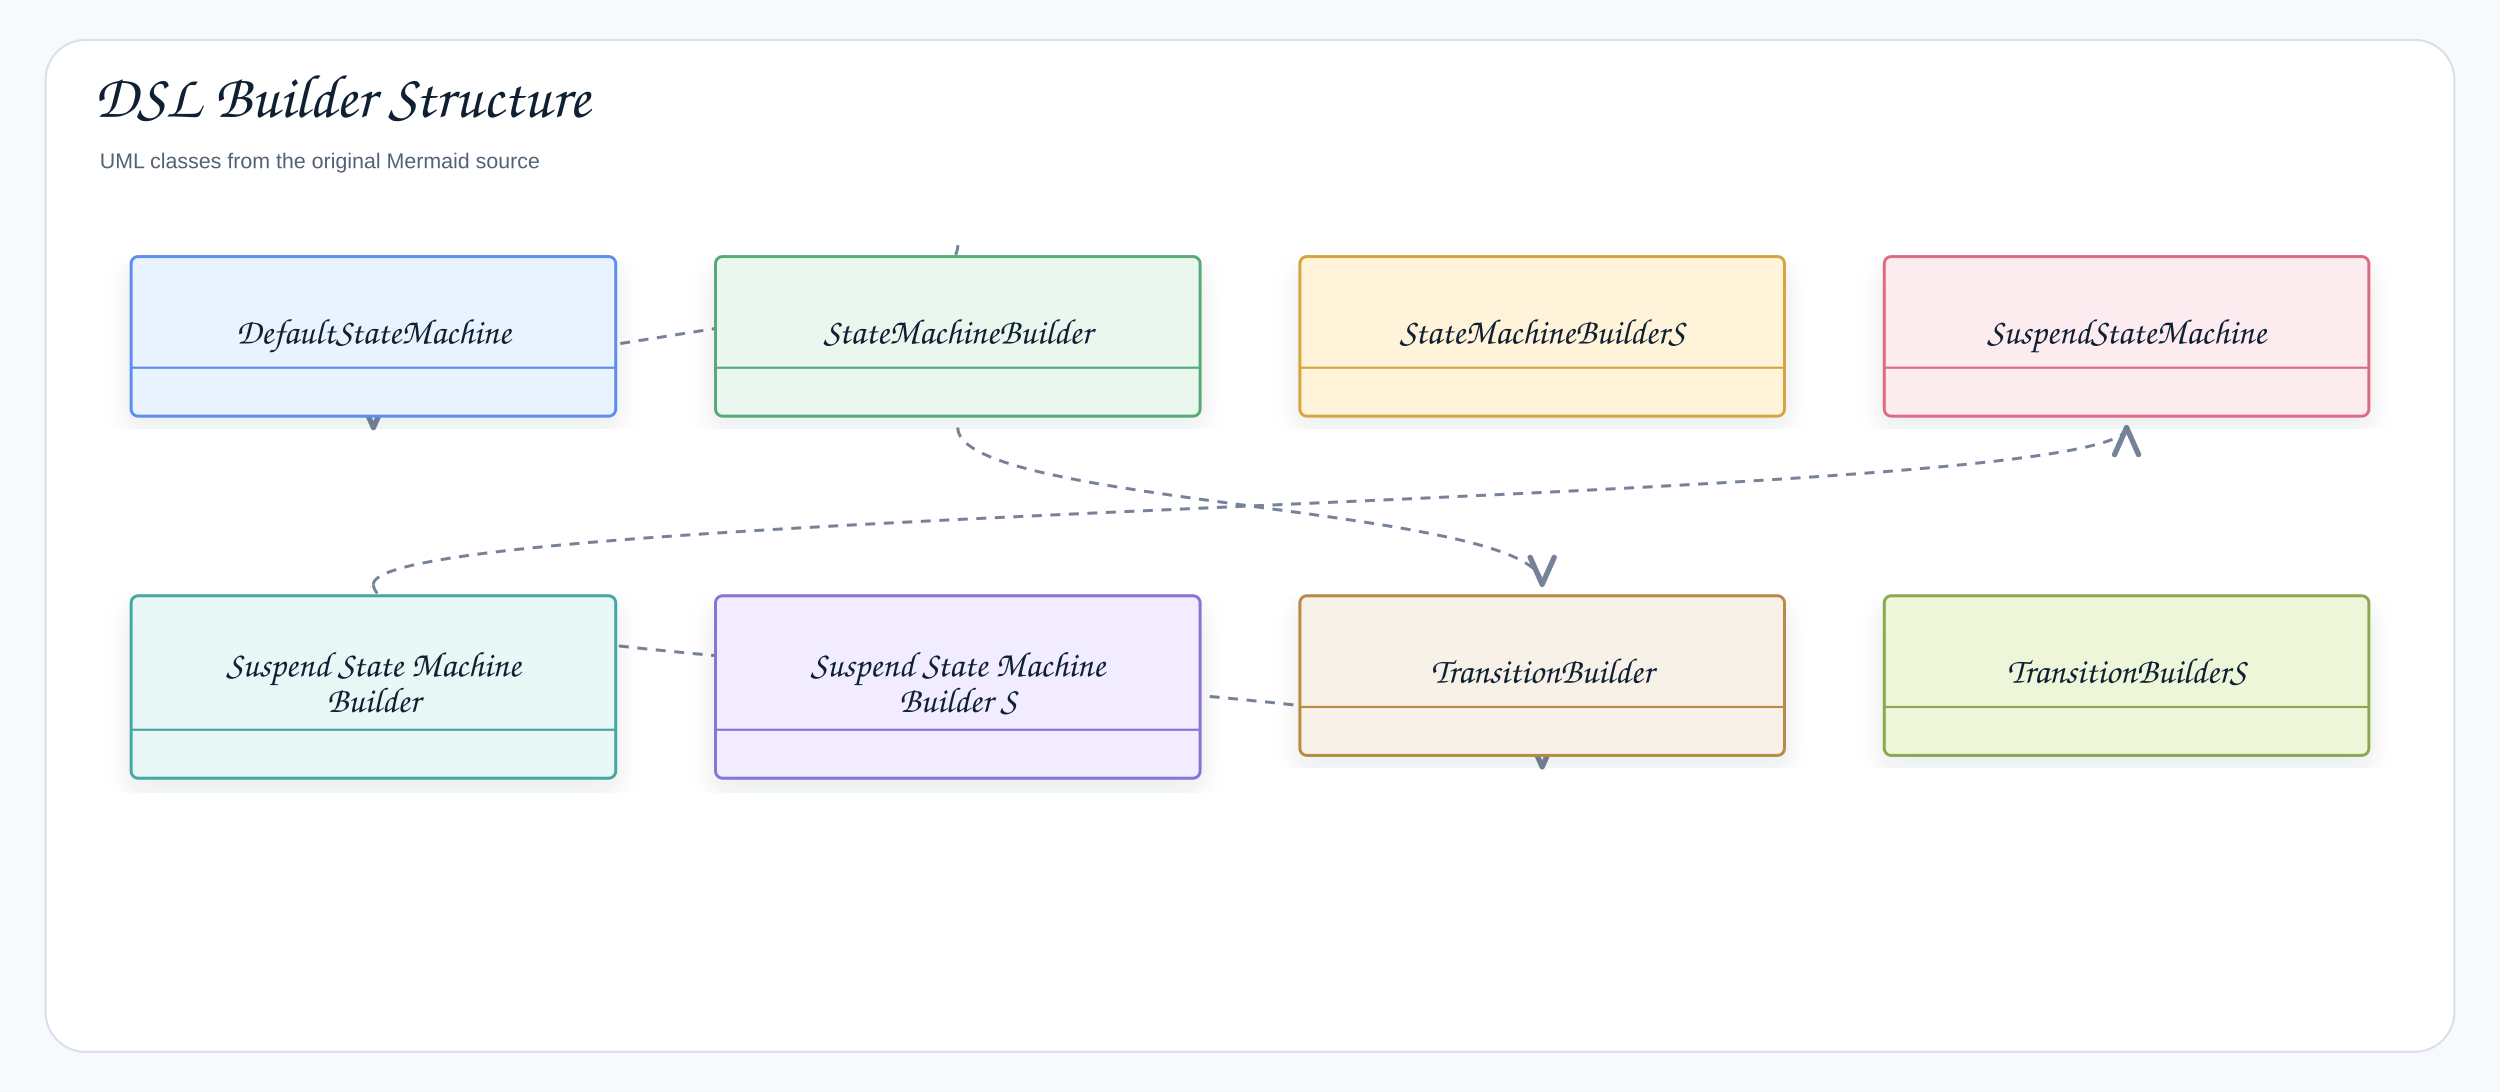
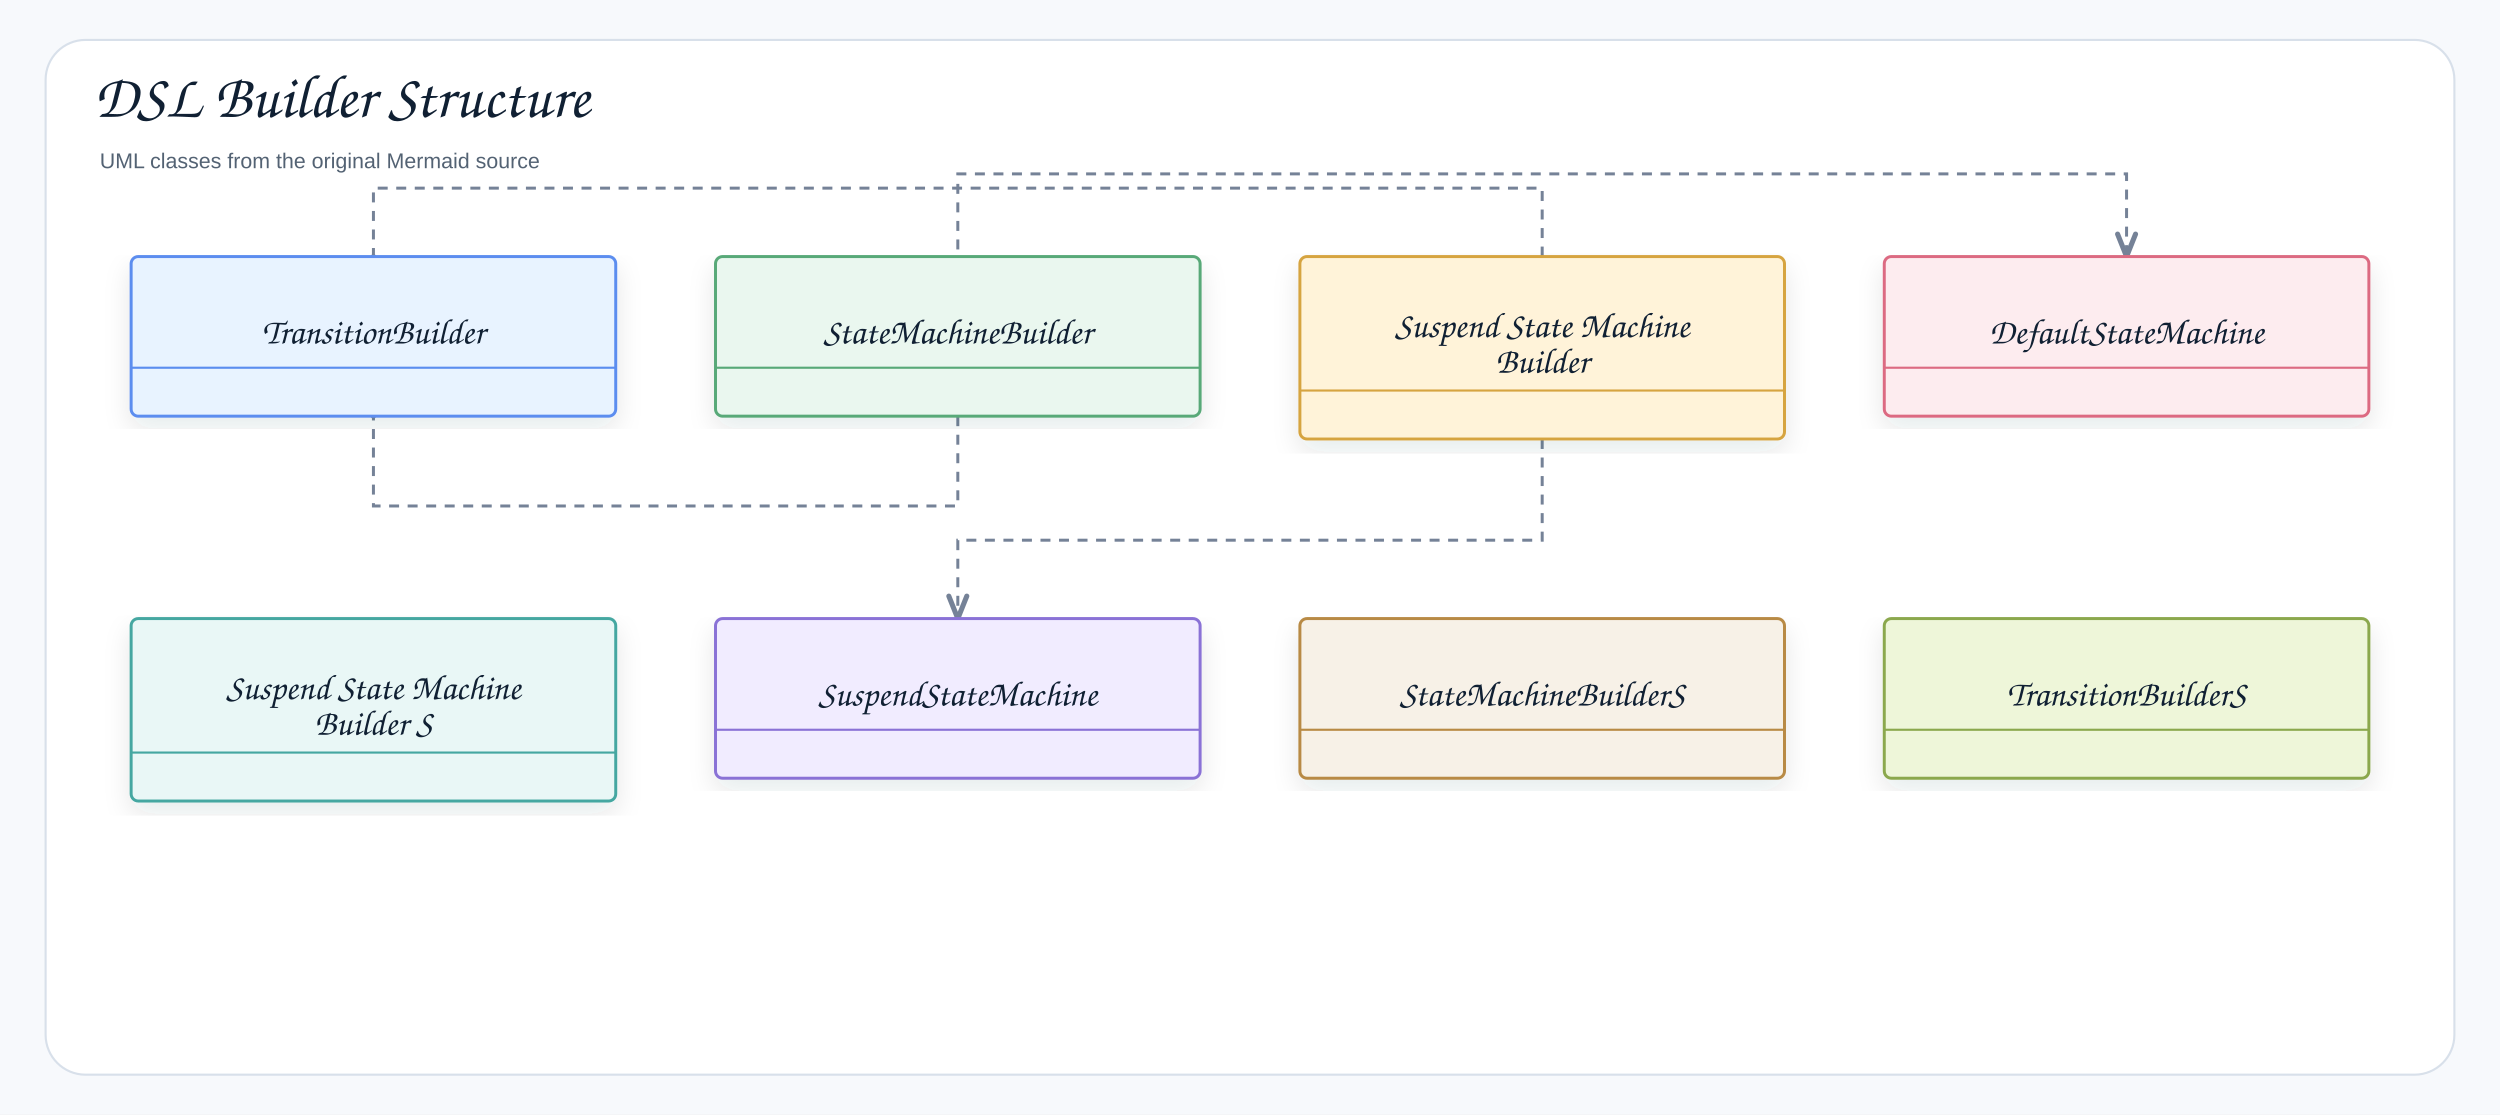
- <svg xmlns="http://www.w3.org/2000/svg" width="1754" height="766" viewBox="0 0 1754 766" role="img" aria-label="DSL Builder Structure">
+ <svg xmlns="http://www.w3.org/2000/svg" width="1754" height="782" viewBox="0 0 1754 782" role="img" aria-label="DSL Builder Structure">
  <defs>
    <filter id="shadow" x="-8%" y="-8%" width="116%" height="116%">
      <feDropShadow dx="0" dy="8" stdDeviation="9" flood-color="#1f2937" flood-opacity="0.10" />
    </filter>
-     <marker id="openArrow" markerWidth="12" markerHeight="10" refX="10" refY="5" orient="auto" markerUnits="strokeWidth">
-       <path d="M 1 1 L 10 5 L 1 9" fill="none" stroke="#758297" stroke-width="1.8" stroke-linecap="round" stroke-linejoin="round" />
+     <marker id="openArrow" markerWidth="10" markerHeight="8" refX="8.5" refY="4" orient="auto" markerUnits="strokeWidth">
+       <path d="M 1 1 L 8.5 4 L 1 7" fill="none" stroke="#758297" stroke-width="1.7" stroke-linecap="round" stroke-linejoin="round" />
    </marker>
-     <marker id="inherit" markerWidth="14" markerHeight="12" refX="12" refY="6" orient="auto" markerUnits="strokeWidth">
-       <path d="M 0 1 L 12 6 L 0 11 Z" fill="#ffffff" stroke="#758297" stroke-width="1.8" />
+     <marker id="inherit" markerWidth="11" markerHeight="10" refX="9.5" refY="5" orient="auto" markerUnits="strokeWidth">
+       <path d="M 0.5 1 L 9.5 5 L 0.5 9 Z" fill="#ffffff" stroke="#758297" stroke-width="1.7" />
    </marker>
    <style>
    .canvas{fill:#f7f9fc}.frame{fill:#fff;stroke:#d8e0ea;stroke-width:1.5}
    .title{font-family:"Architects Daughter","Comic Sans MS","Comic Sans",cursive;font-size:43px;font-weight:400;fill:#102033}
    .subtitle{font-family:"Comic Sans MS","Comic Sans","Comic Neue",Arial,sans-serif;font-size:15px;font-weight:400;fill:#536273}
    .label{font-family:"Architects Daughter","Comic Sans MS","Comic Sans",cursive;font-size:25px;font-weight:400;fill:#102033}
    .smallLabel{font-family:"Architects Daughter","Comic Sans MS","Comic Sans",cursive;font-size:21px;font-weight:400;fill:#102033}
    .mono{font-family:"Comic Sans MS","Comic Sans","Comic Neue",Arial,sans-serif;font-size:12px;font-weight:400;fill:#102033}
    .small{font-family:"Comic Sans MS","Comic Sans","Comic Neue",Arial,sans-serif;font-size:12px;font-weight:400;fill:#536273}
    .strong{font-family:"Comic Sans MS","Comic Sans","Comic Neue",Arial,sans-serif;font-size:13px;font-weight:400;fill:#102033}
    .card{stroke-width:2.1;filter:url(#shadow)}.compartment{stroke-width:1.5;fill:none}
    .line{stroke:#758297;stroke-width:2.1;fill:none;marker-end:url(#openArrow)}
    .plainLine{stroke:#758297;stroke-width:2.1;fill:none}
    .dashed{stroke:#758297;stroke-width:2.1;stroke-dasharray:7 6;fill:none;marker-end:url(#openArrow)}
    .inheritLine{stroke:#758297;stroke-width:2.2;fill:none;marker-end:url(#inherit)}
    .implLine{stroke:#758297;stroke-width:2.2;stroke-dasharray:8 7;fill:none;marker-end:url(#inherit)}
  </style>
  </defs>
-   <rect class="canvas" width="1754" height="766" />
-   <rect class="frame" x="32" y="28" width="1690" height="710" rx="28" />
+   <rect class="canvas" width="1754" height="782" />
+   <rect class="frame" x="32" y="28" width="1690" height="726" rx="28" />
  <text class="title" x="66" y="82">DSL Builder Structure</text>
  <text class="subtitle" x="70" y="118">UML classes from the original Mermaid source</text>
-   <path class="dashed" d="M262 410 C262 355 1492 355 1492 300" />
-   <path class="dashed" d="M672 172 C672 236 262 236 262 300" />
-   <path class="dashed" d="M262 410 C262 474 1082 474 1082 538" />
-   <path class="dashed" d="M672 300 C672 355 1082 355 1082 410" />
+   <path class="dashed" d="M1082 308 L1082 379 L672 379 L672 434" />
+   <path class="dashed" d="M672 292 L672 122 L1492 122 L1492 180" />
+   <path class="dashed" d="M1082 180 L1082 132 L262 132 L262 292" />
+   <path class="dashed" d="M672 292 L672 355 L262 355 L262 180" />
  <g transform="translate(92,180)">
    <rect class="card" x="0" y="0" width="340" height="112" rx="5" fill="#E8F3FF" stroke="#5B8DEF" />
    <line class="compartment" x1="0" y1="78" x2="340" y2="78" stroke="#5B8DEF" />
    <text class="small" x="170" y="26" text-anchor="middle" />
-     <text class="label" x="170" y="61" text-anchor="middle">DefaultStateMachine</text>
+     <text class="label" x="170" y="61" text-anchor="middle">TransitionBuilder</text>
  </g>
  <g transform="translate(502,180)">
    <rect class="card" x="0" y="0" width="340" height="112" rx="5" fill="#EAF7EF" stroke="#58A978" />
    <line class="compartment" x1="0" y1="78" x2="340" y2="78" stroke="#58A978" />
    <text class="small" x="170" y="26" text-anchor="middle" />
    <text class="label" x="170" y="61" text-anchor="middle">StateMachineBuilder</text>
  </g>
  <g transform="translate(912,180)">
-     <rect class="card" x="0" y="0" width="340" height="112" rx="5" fill="#FFF3D9" stroke="#D6A441" />
-     <line class="compartment" x1="0" y1="78" x2="340" y2="78" stroke="#D6A441" />
+     <rect class="card" x="0" y="0" width="340" height="128" rx="5" fill="#FFF3D9" stroke="#D6A441" />
+     <line class="compartment" x1="0" y1="94" x2="340" y2="94" stroke="#D6A441" />
    <text class="small" x="170" y="26" text-anchor="middle" />
-     <text class="label" x="170" y="61" text-anchor="middle">StateMachineBuilderS</text>
+     <text class="label" x="170" y="56.5" text-anchor="middle">Suspend State Machine</text>
+     <text class="label" x="170" y="81.5" text-anchor="middle">Builder</text>
  </g>
  <g transform="translate(1322,180)">
    <rect class="card" x="0" y="0" width="340" height="112" rx="5" fill="#FDECEF" stroke="#DC6B82" />
    <line class="compartment" x1="0" y1="78" x2="340" y2="78" stroke="#DC6B82" />
    <text class="small" x="170" y="26" text-anchor="middle" />
-     <text class="label" x="170" y="61" text-anchor="middle">SuspendStateMachine</text>
+     <text class="label" x="170" y="61" text-anchor="middle">DefaultStateMachine</text>
  </g>
-   <g transform="translate(92,418)">
+   <g transform="translate(92,434)">
    <rect class="card" x="0" y="0" width="340" height="128" rx="5" fill="#E9F7F6" stroke="#45A7A1" />
    <line class="compartment" x1="0" y1="94" x2="340" y2="94" stroke="#45A7A1" />
    <text class="small" x="170" y="26" text-anchor="middle" />
    <text class="label" x="170" y="56.5" text-anchor="middle">Suspend State Machine</text>
-     <text class="label" x="170" y="81.5" text-anchor="middle">Builder</text>
-   </g>
-   <g transform="translate(502,418)">
-     <rect class="card" x="0" y="0" width="340" height="128" rx="5" fill="#F1ECFF" stroke="#8A72D6" />
-     <line class="compartment" x1="0" y1="94" x2="340" y2="94" stroke="#8A72D6" />
-     <text class="small" x="170" y="26" text-anchor="middle" />
-     <text class="label" x="170" y="56.5" text-anchor="middle">Suspend State Machine</text>
    <text class="label" x="170" y="81.5" text-anchor="middle">Builder S</text>
  </g>
-   <g transform="translate(912,418)">
+   <g transform="translate(502,434)">
+     <rect class="card" x="0" y="0" width="340" height="112" rx="5" fill="#F1ECFF" stroke="#8A72D6" />
+     <line class="compartment" x1="0" y1="78" x2="340" y2="78" stroke="#8A72D6" />
+     <text class="small" x="170" y="26" text-anchor="middle" />
+     <text class="label" x="170" y="61" text-anchor="middle">SuspendStateMachine</text>
+   </g>
+   <g transform="translate(912,434)">
    <rect class="card" x="0" y="0" width="340" height="112" rx="5" fill="#F7F1E7" stroke="#B88A44" />
    <line class="compartment" x1="0" y1="78" x2="340" y2="78" stroke="#B88A44" />
    <text class="small" x="170" y="26" text-anchor="middle" />
-     <text class="label" x="170" y="61" text-anchor="middle">TransitionBuilder</text>
+     <text class="label" x="170" y="61" text-anchor="middle">StateMachineBuilderS</text>
  </g>
-   <g transform="translate(1322,418)">
+   <g transform="translate(1322,434)">
    <rect class="card" x="0" y="0" width="340" height="112" rx="5" fill="#EEF6D9" stroke="#8BA84D" />
    <line class="compartment" x1="0" y1="78" x2="340" y2="78" stroke="#8BA84D" />
    <text class="small" x="170" y="26" text-anchor="middle" />
    <text class="label" x="170" y="61" text-anchor="middle">TransitionBuilderS</text>
  </g>
</svg>
